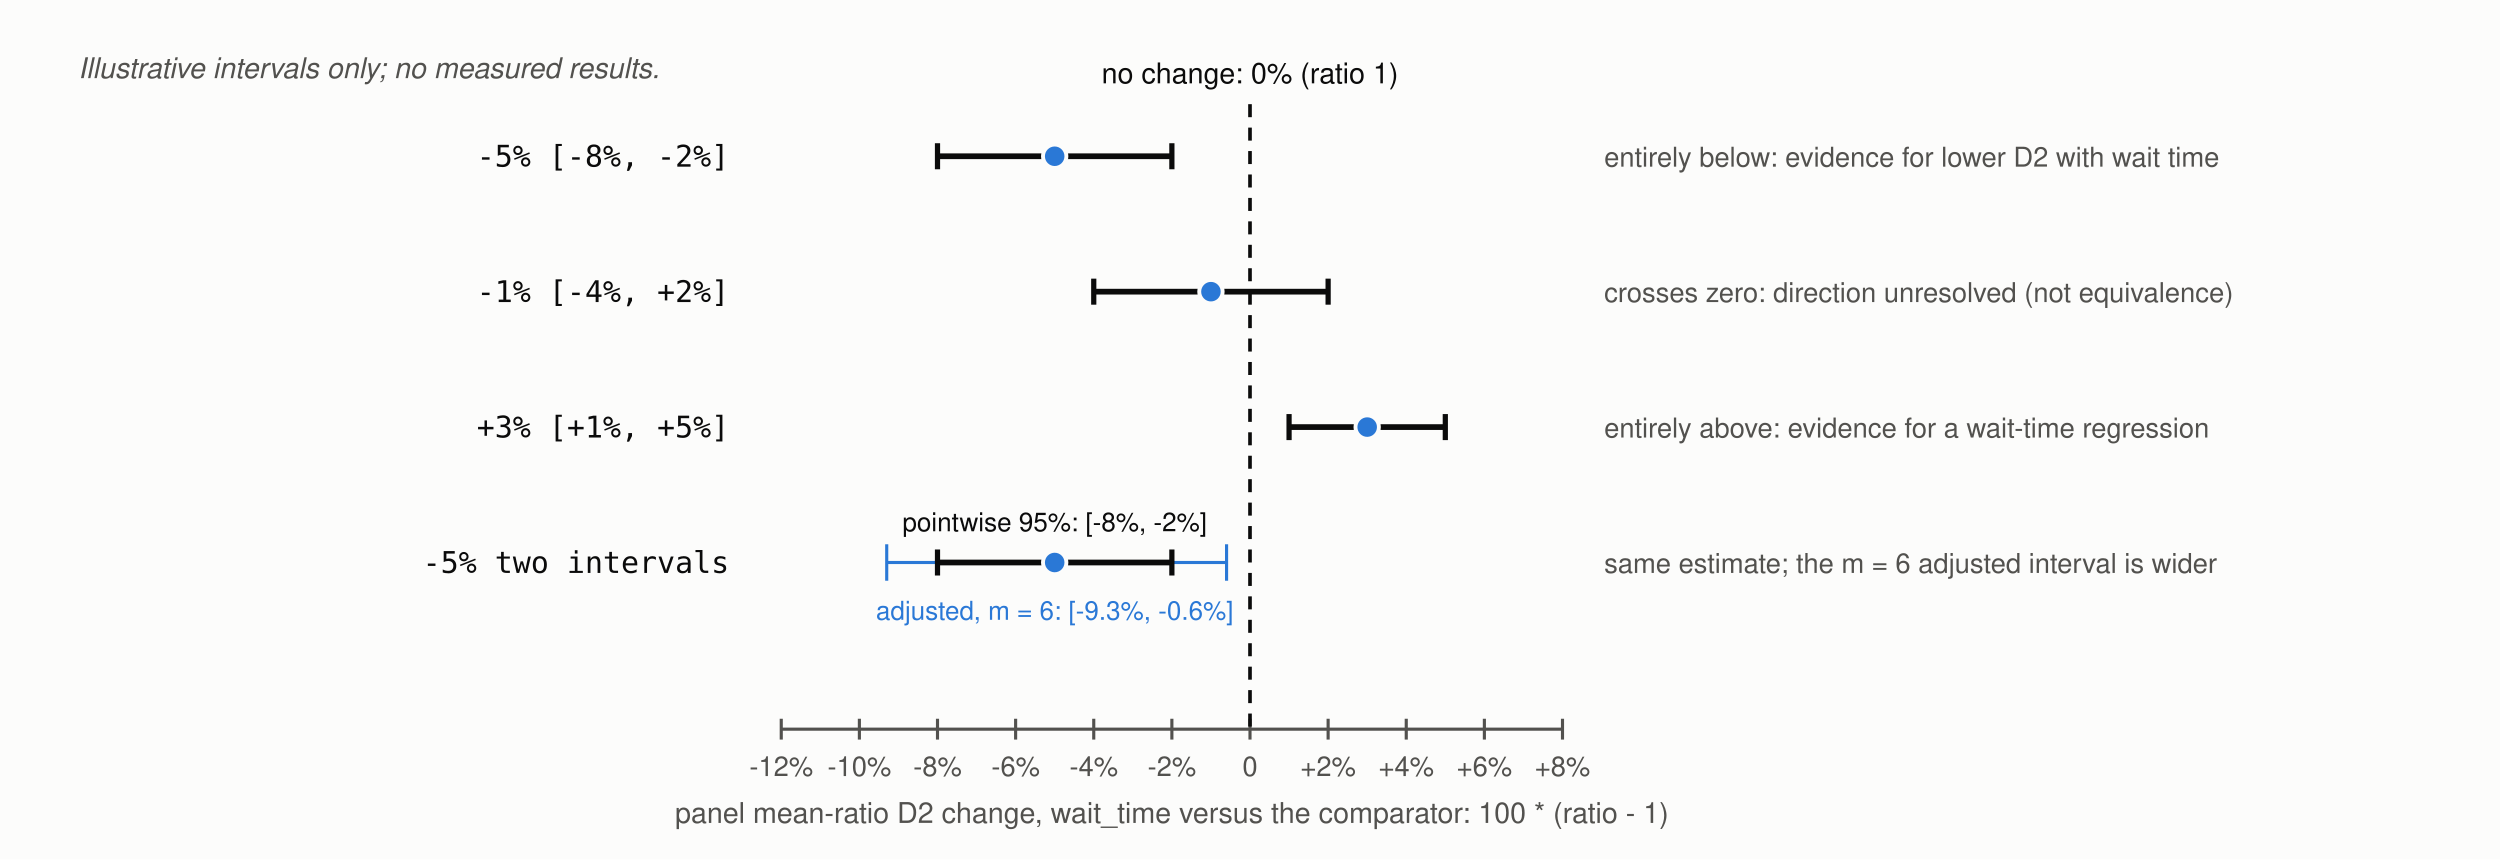
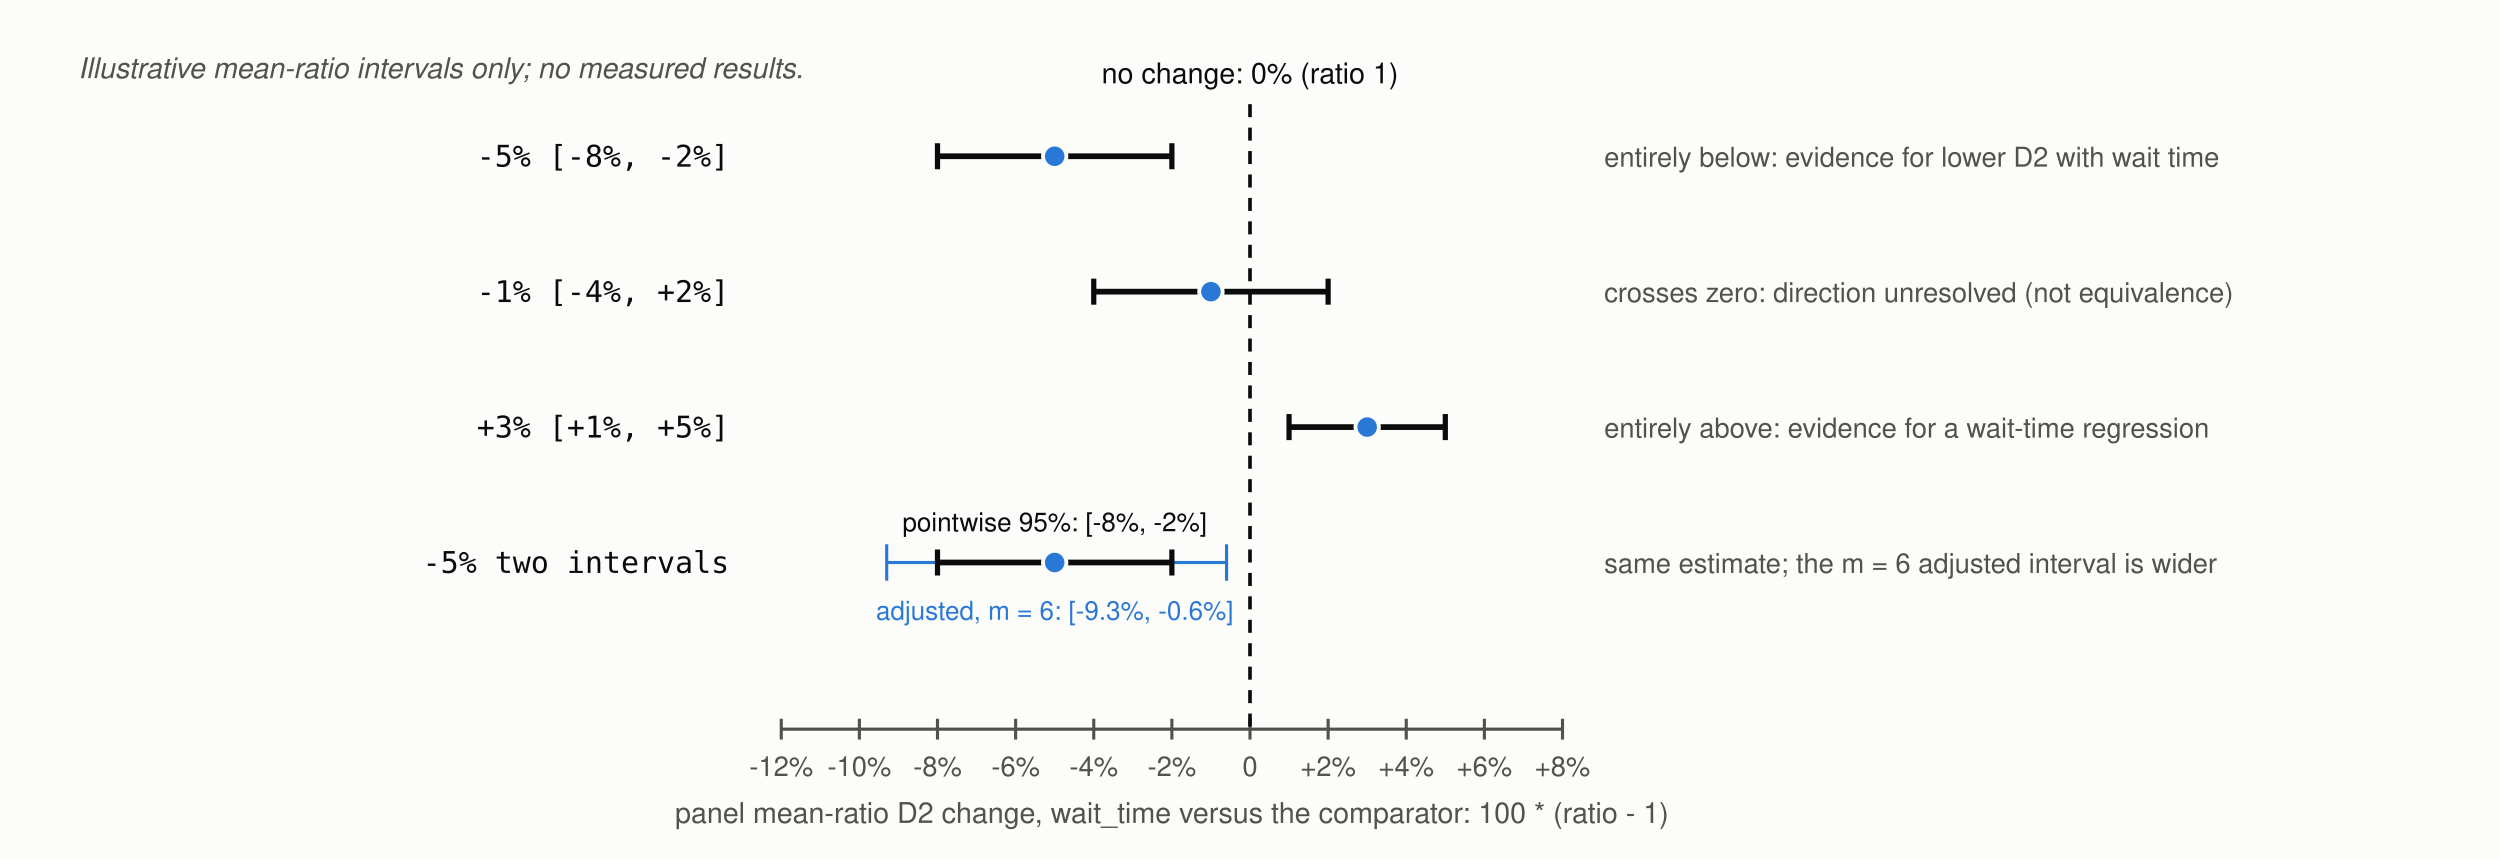
- <svg xmlns="http://www.w3.org/2000/svg" viewBox="0 0 960 330" width="960" height="330" role="img" aria-label="Reading a comparison interval against the no-change reference: entirely below favors wait time, crossing is unresolved, entirely above is a regression; an adjusted interval is wider than the pointwise one for the same estimate.">
+ <svg xmlns="http://www.w3.org/2000/svg" viewBox="0 0 960 330" width="960" height="330" role="img" aria-label="Reading a mean-ratio confidence interval against the no-change reference: entirely below favors wait time, crossing is unresolved, entirely above is a regression; an adjusted interval is wider than the pointwise one for the same estimate.">
  <defs>
    <marker id="arrow-ink" markerWidth="9" markerHeight="9" refX="8" refY="4.5" orient="auto" markerUnits="userSpaceOnUse">
      <path d="M0,0 L9,4.5 L0,9 z" fill="#52514e" />
    </marker>
    <marker id="arrow-blue" markerWidth="9" markerHeight="9" refX="8" refY="4.5" orient="auto" markerUnits="userSpaceOnUse">
      <path d="M0,0 L9,4.5 L0,9 z" fill="#2a78d6" />
    </marker>
    <marker id="arrow-orange" markerWidth="9" markerHeight="9" refX="8" refY="4.5" orient="auto" markerUnits="userSpaceOnUse">
      <path d="M0,0 L9,4.5 L0,9 z" fill="#eb6834" />
    </marker>
    <marker id="arrow-red" markerWidth="9" markerHeight="9" refX="8" refY="4.5" orient="auto" markerUnits="userSpaceOnUse">
      <path d="M0,0 L9,4.5 L0,9 z" fill="#e34948" />
    </marker>
  </defs>
  <rect x="0" y="0" width="960" height="330" fill="#fcfcfb" />
  <line x1="300" y1="280" x2="600" y2="280" stroke="#52514e" stroke-width="1.2" />
  <line x1="300.0" y1="276" x2="300.0" y2="284" stroke="#52514e" stroke-width="1.2" />
  <text x="300.0" y="298" font-family="Helvetica Neue, Helvetica, Arial, sans-serif" font-size="10.5" text-anchor="middle" fill="#52514e">-12%</text>
  <line x1="330.0" y1="276" x2="330.0" y2="284" stroke="#52514e" stroke-width="1.2" />
  <text x="330.0" y="298" font-family="Helvetica Neue, Helvetica, Arial, sans-serif" font-size="10.5" text-anchor="middle" fill="#52514e">-10%</text>
  <line x1="360.0" y1="276" x2="360.0" y2="284" stroke="#52514e" stroke-width="1.2" />
  <text x="360.0" y="298" font-family="Helvetica Neue, Helvetica, Arial, sans-serif" font-size="10.5" text-anchor="middle" fill="#52514e">-8%</text>
  <line x1="390.0" y1="276" x2="390.0" y2="284" stroke="#52514e" stroke-width="1.2" />
  <text x="390.0" y="298" font-family="Helvetica Neue, Helvetica, Arial, sans-serif" font-size="10.5" text-anchor="middle" fill="#52514e">-6%</text>
  <line x1="420.0" y1="276" x2="420.0" y2="284" stroke="#52514e" stroke-width="1.2" />
  <text x="420.0" y="298" font-family="Helvetica Neue, Helvetica, Arial, sans-serif" font-size="10.5" text-anchor="middle" fill="#52514e">-4%</text>
  <line x1="450.0" y1="276" x2="450.0" y2="284" stroke="#52514e" stroke-width="1.2" />
  <text x="450.0" y="298" font-family="Helvetica Neue, Helvetica, Arial, sans-serif" font-size="10.5" text-anchor="middle" fill="#52514e">-2%</text>
  <line x1="480.0" y1="276" x2="480.0" y2="284" stroke="#52514e" stroke-width="1.2" />
  <text x="480.0" y="298" font-family="Helvetica Neue, Helvetica, Arial, sans-serif" font-size="10.5" text-anchor="middle" fill="#52514e">0</text>
  <line x1="510.0" y1="276" x2="510.0" y2="284" stroke="#52514e" stroke-width="1.2" />
  <text x="510.0" y="298" font-family="Helvetica Neue, Helvetica, Arial, sans-serif" font-size="10.5" text-anchor="middle" fill="#52514e">+2%</text>
  <line x1="540.0" y1="276" x2="540.0" y2="284" stroke="#52514e" stroke-width="1.2" />
  <text x="540.0" y="298" font-family="Helvetica Neue, Helvetica, Arial, sans-serif" font-size="10.5" text-anchor="middle" fill="#52514e">+4%</text>
  <line x1="570.0" y1="276" x2="570.0" y2="284" stroke="#52514e" stroke-width="1.2" />
  <text x="570.0" y="298" font-family="Helvetica Neue, Helvetica, Arial, sans-serif" font-size="10.5" text-anchor="middle" fill="#52514e">+6%</text>
  <line x1="600.0" y1="276" x2="600.0" y2="284" stroke="#52514e" stroke-width="1.2" />
  <text x="600.0" y="298" font-family="Helvetica Neue, Helvetica, Arial, sans-serif" font-size="10.5" text-anchor="middle" fill="#52514e">+8%</text>
  <text x="450.0" y="316" font-family="Helvetica Neue, Helvetica, Arial, sans-serif" font-size="11" text-anchor="middle" fill="#52514e">panel mean-ratio D2 change, wait_time versus the comparator: 100 * (ratio - 1)</text>
  <line x1="480.0" y1="40" x2="480.0" y2="280" stroke="#0b0b0b" stroke-width="1.4" stroke-dasharray="5 4" />
  <text x="480.0" y="32" font-family="Helvetica Neue, Helvetica, Arial, sans-serif" font-size="11" text-anchor="middle" fill="#0b0b0b">no change: 0% (ratio 1)</text>
  <text x="280" y="64" font-family="SFMono-Regular, Menlo, Consolas, monospace" font-size="11.5" text-anchor="end" fill="#0b0b0b">-5%  [-8%, -2%]</text>
  <line x1="360.0" y1="60" x2="450.0" y2="60" stroke="#0b0b0b" stroke-width="2.2" />
  <line x1="360.0" y1="55" x2="360.0" y2="65" stroke="#0b0b0b" stroke-width="2" />
  <line x1="450.0" y1="55" x2="450.0" y2="65" stroke="#0b0b0b" stroke-width="2" />
  <rect x="400.5" y="55.5" width="9" height="9" rx="4.5" fill="#2a78d6" stroke="#fcfcfb" stroke-width="1.5" />
  <text x="616" y="64" font-family="Helvetica Neue, Helvetica, Arial, sans-serif" font-size="10.5" text-anchor="start" fill="#52514e">entirely below: evidence for lower D2 with wait time</text>
  <text x="280" y="116" font-family="SFMono-Regular, Menlo, Consolas, monospace" font-size="11.5" text-anchor="end" fill="#0b0b0b">-1%  [-4%, +2%]</text>
  <line x1="420.0" y1="112" x2="510.0" y2="112" stroke="#0b0b0b" stroke-width="2.2" />
  <line x1="420.0" y1="107" x2="420.0" y2="117" stroke="#0b0b0b" stroke-width="2" />
  <line x1="510.0" y1="107" x2="510.0" y2="117" stroke="#0b0b0b" stroke-width="2" />
  <rect x="460.5" y="107.5" width="9" height="9" rx="4.5" fill="#2a78d6" stroke="#fcfcfb" stroke-width="1.5" />
  <text x="616" y="116" font-family="Helvetica Neue, Helvetica, Arial, sans-serif" font-size="10.5" text-anchor="start" fill="#52514e">crosses zero: direction unresolved (not equivalence)</text>
  <text x="280" y="168" font-family="SFMono-Regular, Menlo, Consolas, monospace" font-size="11.5" text-anchor="end" fill="#0b0b0b">+3%  [+1%, +5%]</text>
  <line x1="495.0" y1="164" x2="555.0" y2="164" stroke="#0b0b0b" stroke-width="2.2" />
  <line x1="495.0" y1="159" x2="495.0" y2="169" stroke="#0b0b0b" stroke-width="2" />
  <line x1="555.0" y1="159" x2="555.0" y2="169" stroke="#0b0b0b" stroke-width="2" />
  <rect x="520.5" y="159.5" width="9" height="9" rx="4.5" fill="#2a78d6" stroke="#fcfcfb" stroke-width="1.5" />
  <text x="616" y="168" font-family="Helvetica Neue, Helvetica, Arial, sans-serif" font-size="10.5" text-anchor="start" fill="#52514e">entirely above: evidence for a wait-time regression</text>
  <text x="280" y="220" font-family="SFMono-Regular, Menlo, Consolas, monospace" font-size="11.5" text-anchor="end" fill="#0b0b0b">-5%  two intervals</text>
  <line x1="340.5" y1="216" x2="471.0" y2="216" stroke="#2a78d6" stroke-width="1.2" />
  <line x1="340.5" y1="209" x2="340.5" y2="223" stroke="#2a78d6" stroke-width="1.2" />
  <line x1="471.0" y1="209" x2="471.0" y2="223" stroke="#2a78d6" stroke-width="1.2" />
  <text x="405.0" y="204" font-family="Helvetica Neue, Helvetica, Arial, sans-serif" font-size="10" text-anchor="middle" fill="#0b0b0b">pointwise 95%: [-8%, -2%]</text>
  <text x="405.0" y="238" font-family="Helvetica Neue, Helvetica, Arial, sans-serif" font-size="10" text-anchor="middle" fill="#2a78d6">adjusted, m = 6: [-9.3%, -0.6%]</text>
  <line x1="360.0" y1="216" x2="450.0" y2="216" stroke="#0b0b0b" stroke-width="2.2" />
  <line x1="360.0" y1="211" x2="360.0" y2="221" stroke="#0b0b0b" stroke-width="2" />
  <line x1="450.0" y1="211" x2="450.0" y2="221" stroke="#0b0b0b" stroke-width="2" />
  <rect x="400.5" y="211.5" width="9" height="9" rx="4.5" fill="#2a78d6" stroke="#fcfcfb" stroke-width="1.5" />
  <text x="616" y="220" font-family="Helvetica Neue, Helvetica, Arial, sans-serif" font-size="10.5" text-anchor="start" fill="#52514e">same estimate; the m = 6 adjusted interval is wider</text>
-   <text x="30" y="30" font-family="Helvetica Neue, Helvetica, Arial, sans-serif" font-size="11" text-anchor="start" fill="#52514e" font-style="italic">Illustrative intervals only; no measured results.</text>
+   <text x="30" y="30" font-family="Helvetica Neue, Helvetica, Arial, sans-serif" font-size="11" text-anchor="start" fill="#52514e" font-style="italic">Illustrative mean-ratio intervals only; no measured results.</text>
</svg>
